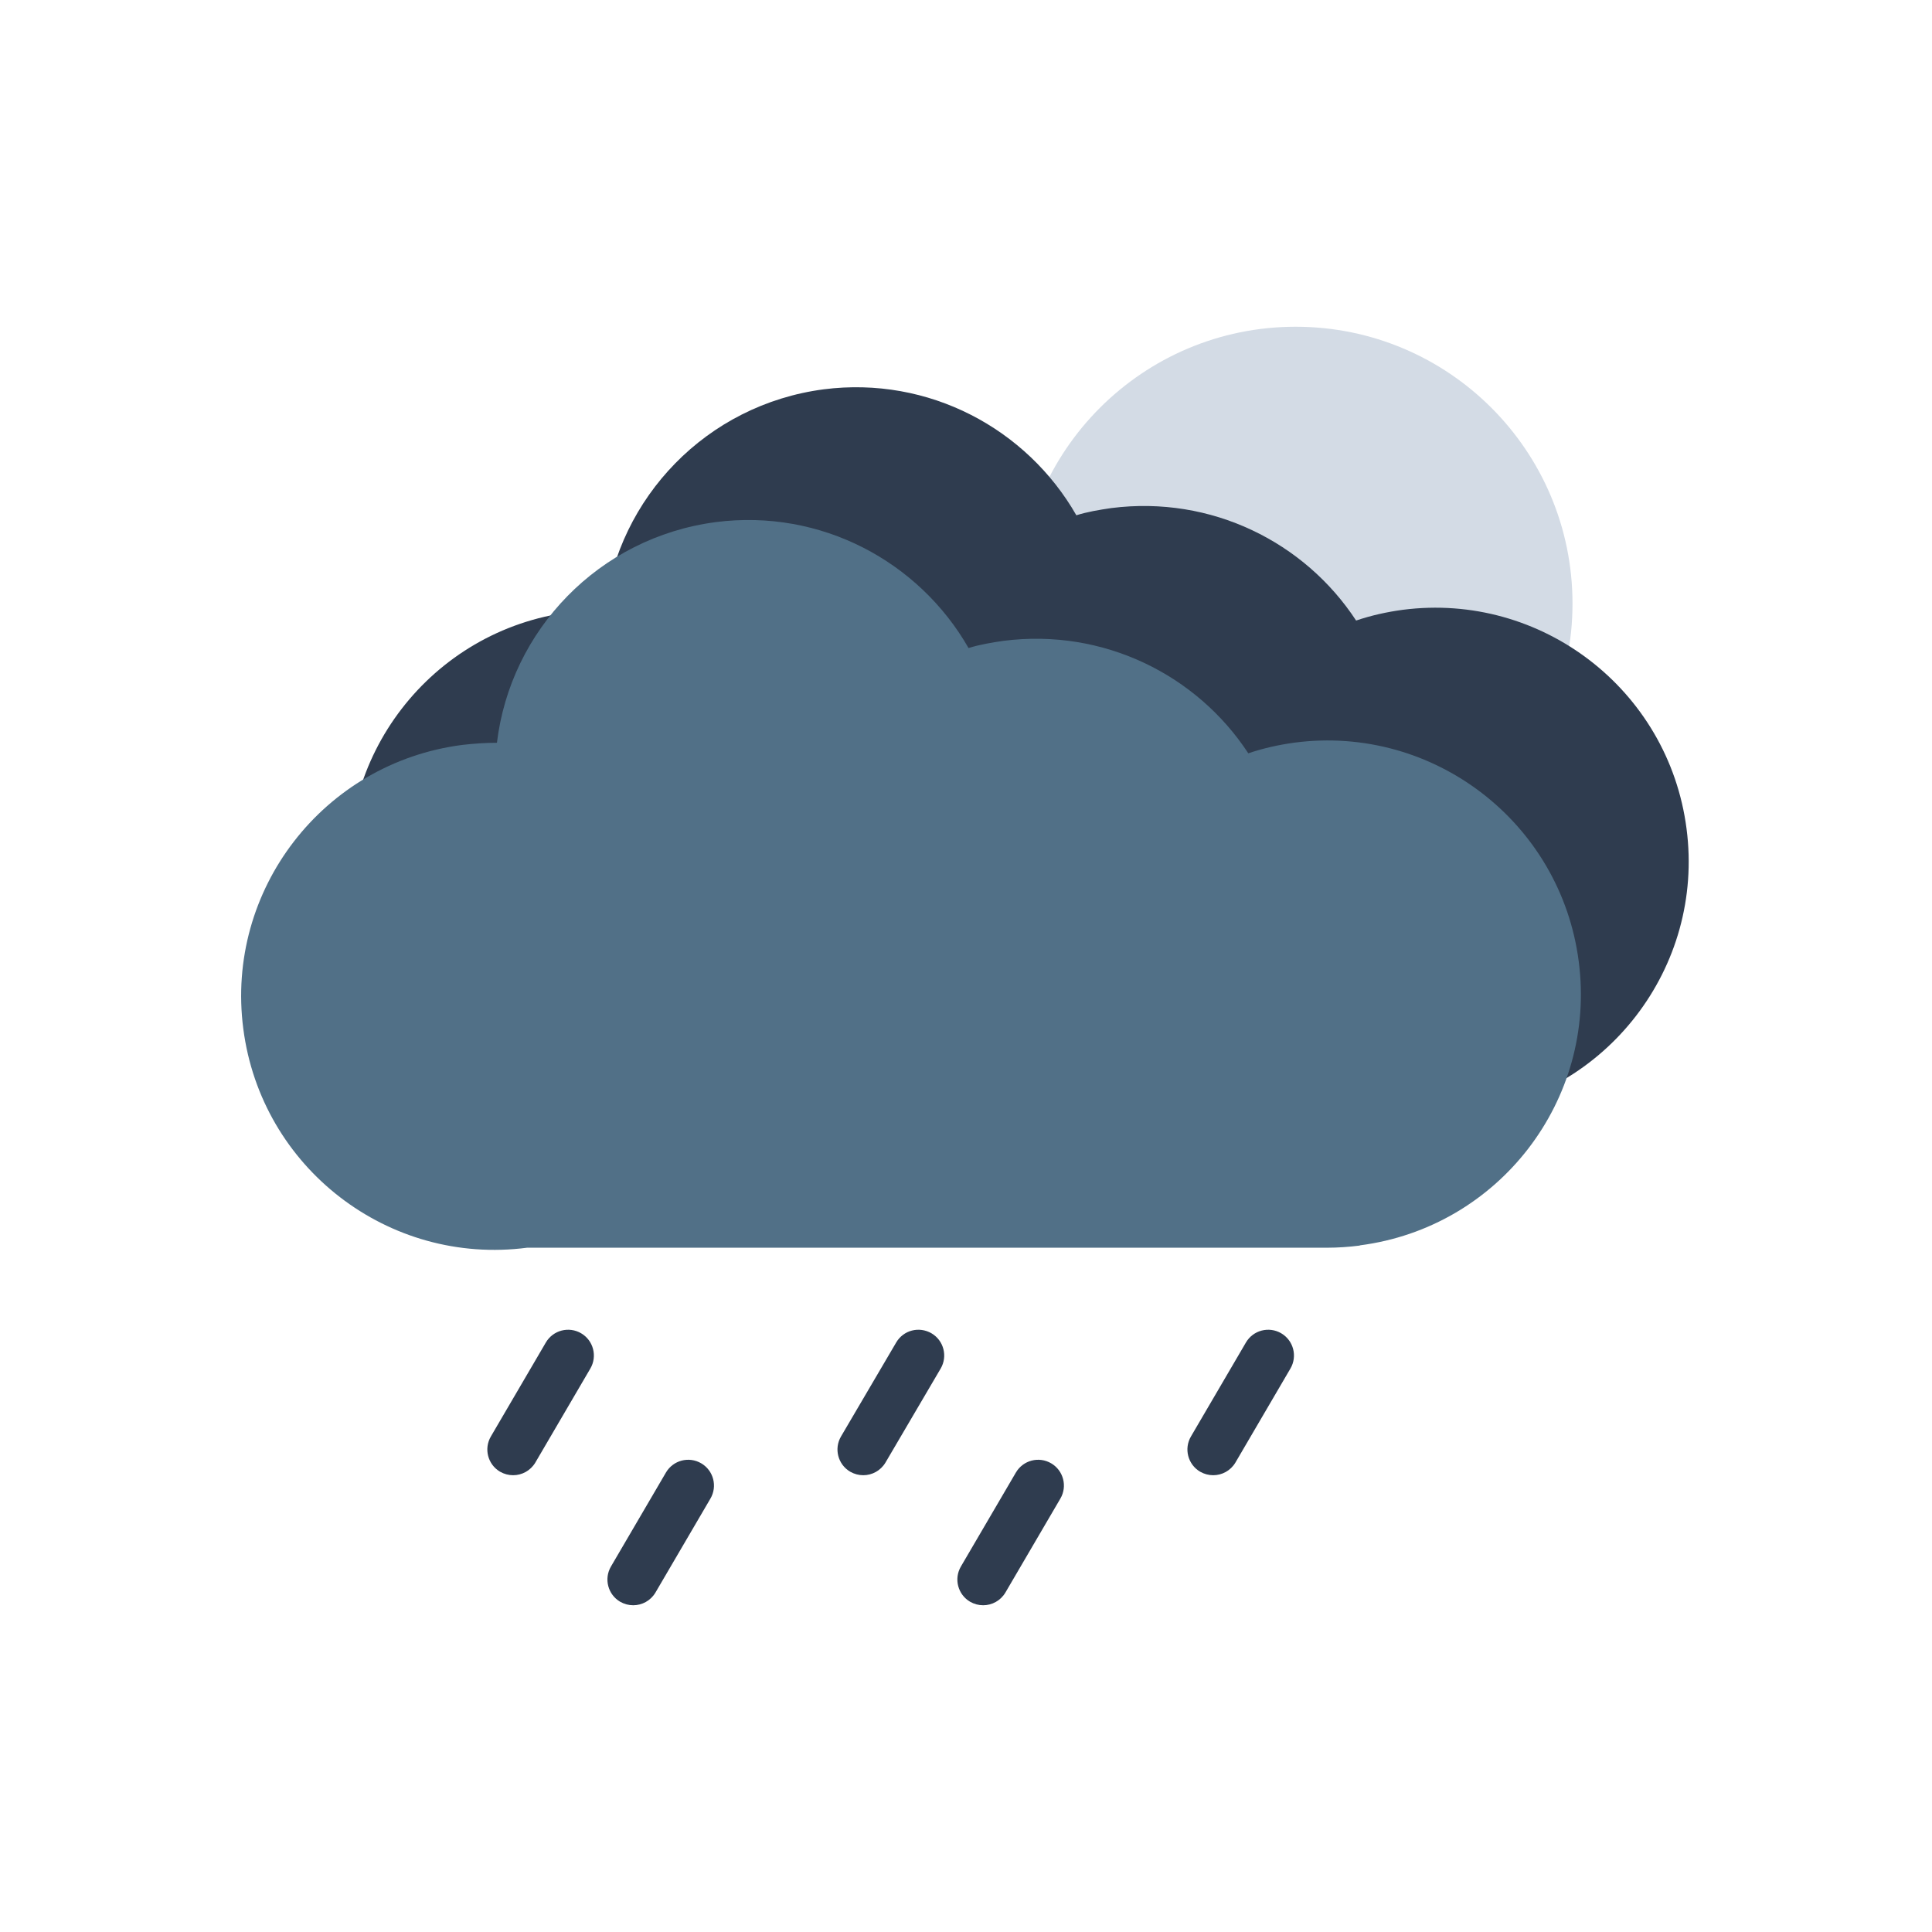
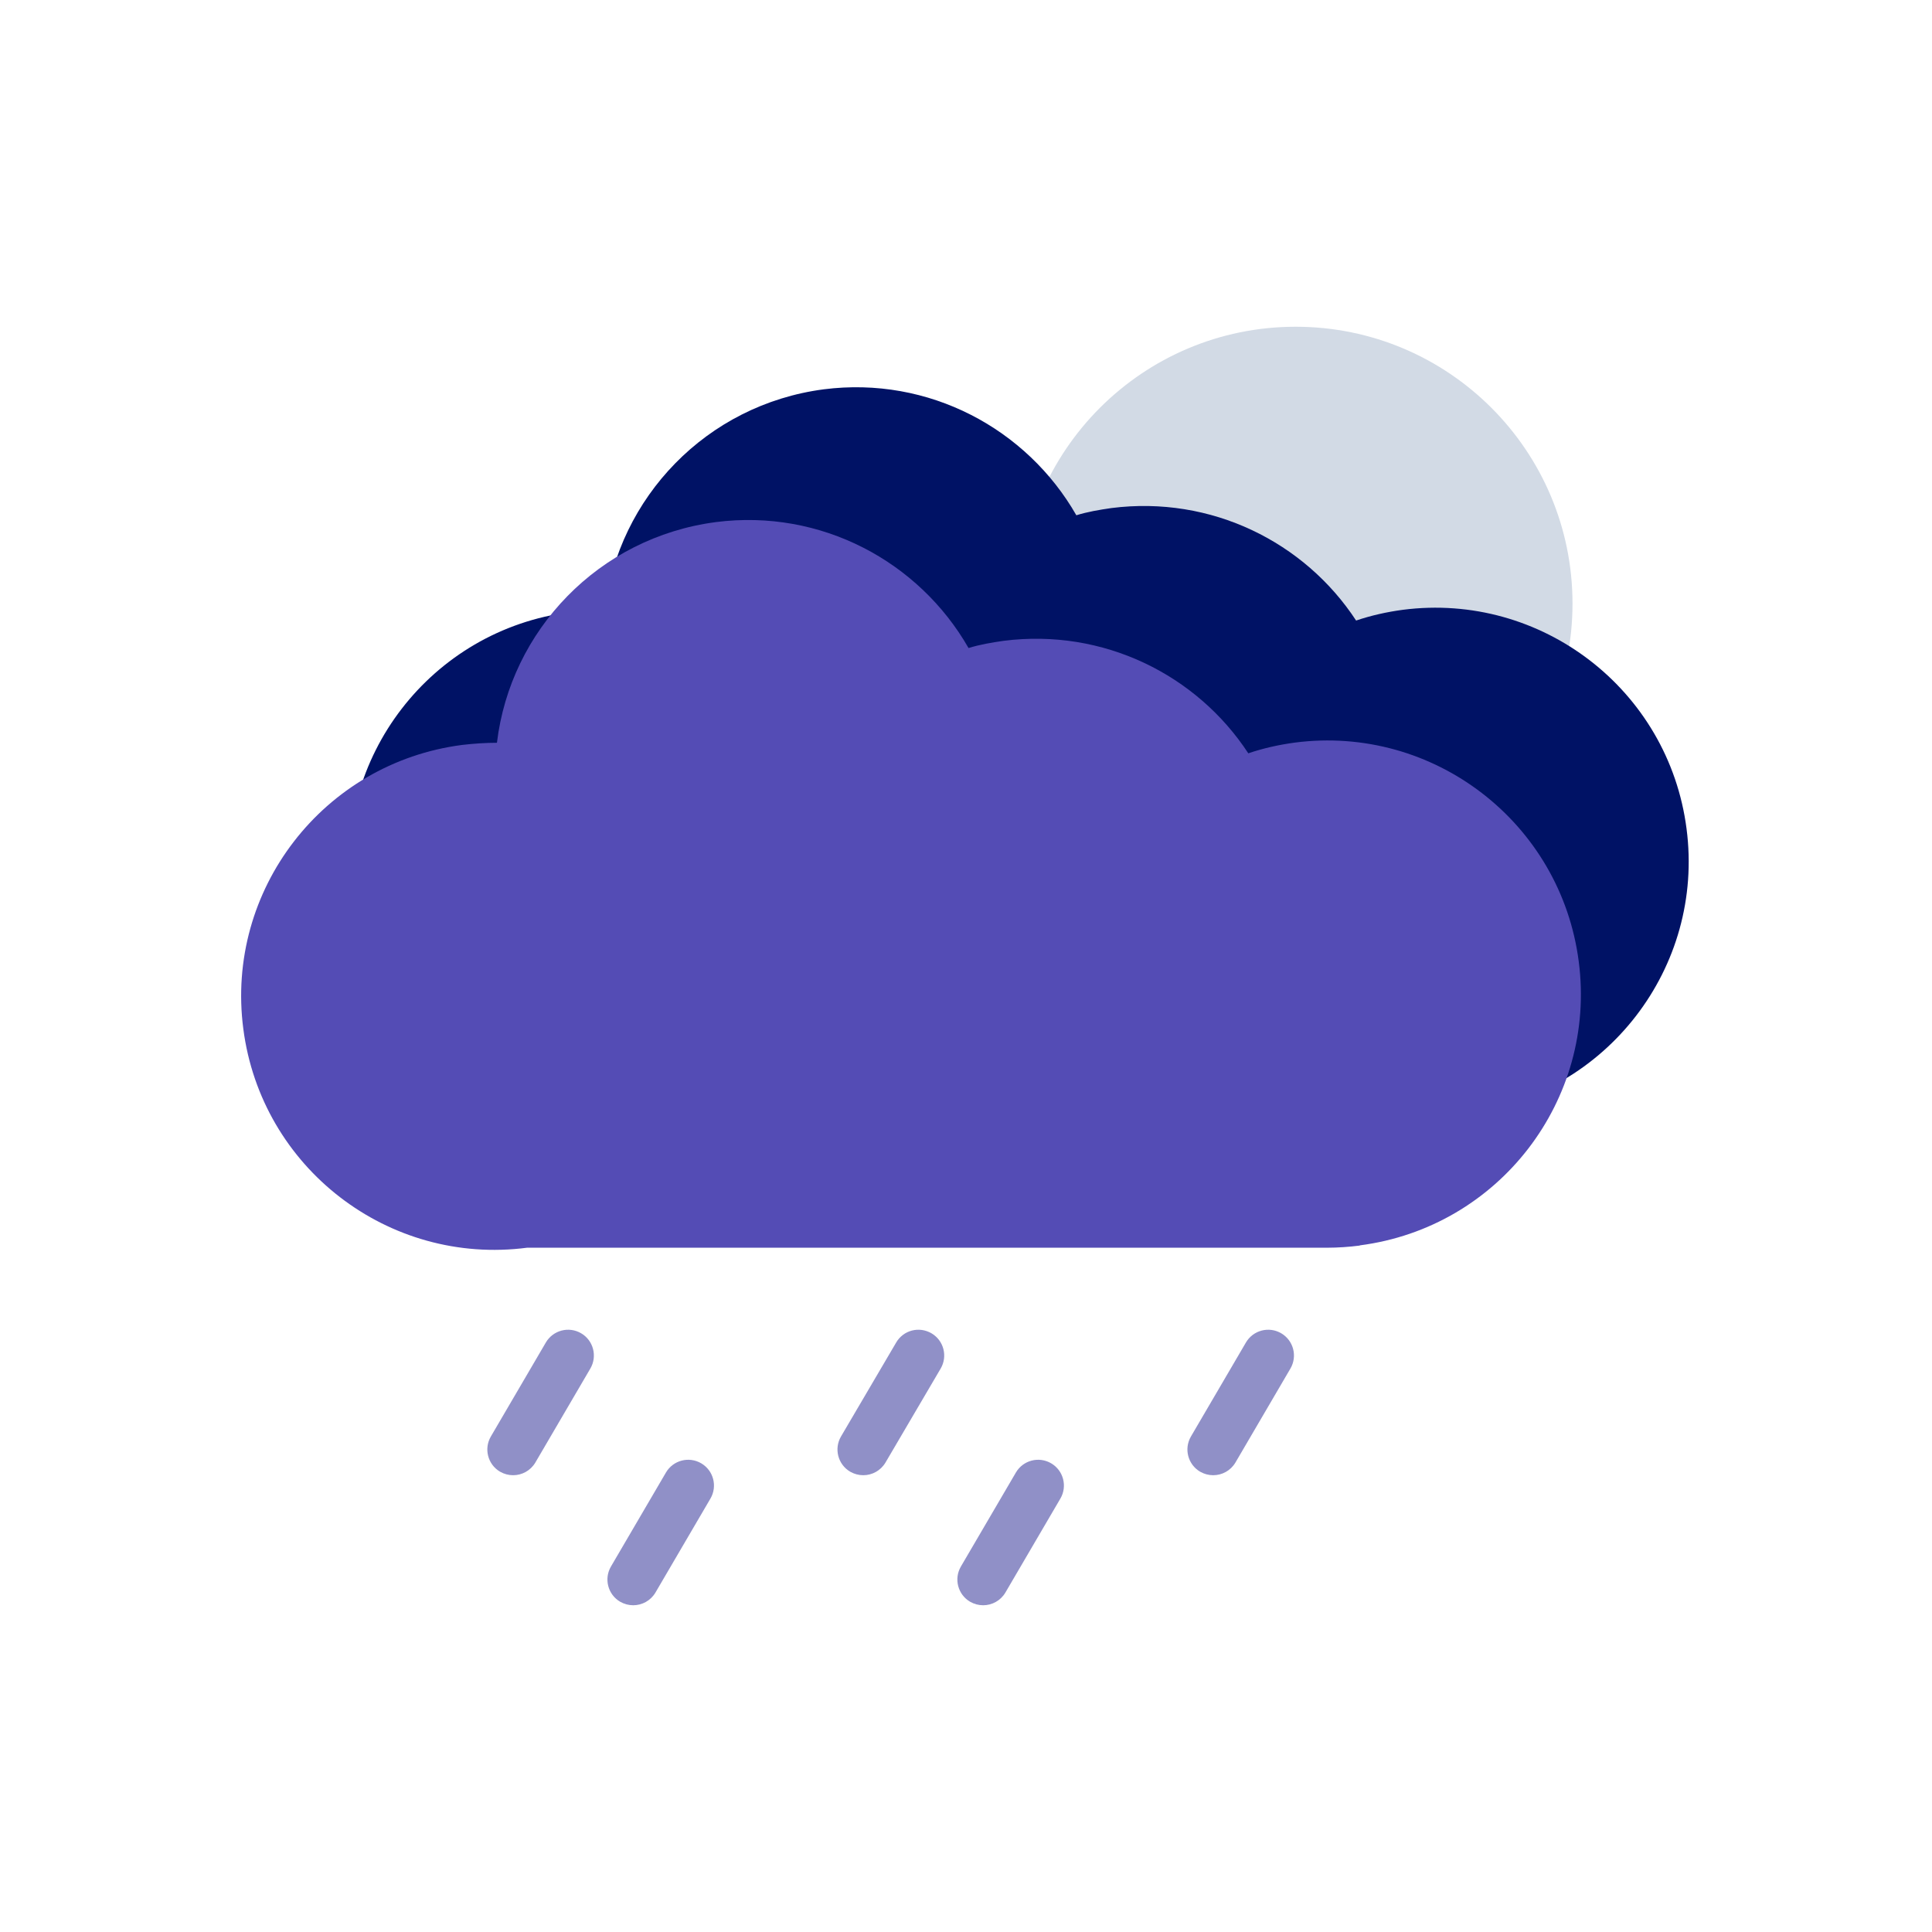
- <svg xmlns="http://www.w3.org/2000/svg" id="Layer_1" data-name="Layer 1" viewBox="0 0 99.1 99.1">
+ <svg xmlns="http://www.w3.org/2000/svg" id="Layer_1" viewBox="0 0 99.1 99.1">
  <defs>
    <style>
      .cls-1 {
        fill: none;
      }

      .cls-2 {
-         fill: #d3dbe5;
+         fill: #544cb5;
      }

      .cls-3 {
-         fill: #2f3c4f;
+         fill: #001265;
      }

      .cls-4 {
-         fill: #517087;
+         fill: #d2dae5;
+       }
+ 
+       .cls-5 {
+         fill: #9090c7;
      }
    </style>
  </defs>
-   <path class="cls-3" d="m26.32,75.67c-.23,0-.46-.06-.67-.18-.63-.37-.84-1.18-.47-1.81l2.82-4.82c.37-.63,1.18-.84,1.81-.47.63.37.84,1.18.47,1.81l-2.82,4.82c-.25.42-.69.65-1.14.65Z" />
-   <path class="cls-3" d="m44.28,75.67c-.23,0-.46-.06-.67-.18-.63-.37-.84-1.18-.47-1.81l2.83-4.82c.37-.63,1.17-.84,1.81-.47.63.37.84,1.18.47,1.81l-2.83,4.82c-.25.42-.69.65-1.14.65Z" />
-   <path class="cls-3" d="m32.48,82.34c-.23,0-.46-.06-.67-.18-.63-.37-.84-1.18-.47-1.81l2.82-4.82c.37-.63,1.18-.84,1.81-.47.63.37.84,1.18.47,1.81l-2.82,4.82c-.25.42-.69.65-1.14.65Z" />
-   <path class="cls-3" d="m50.43,82.34c-.23,0-.46-.06-.67-.18-.63-.37-.84-1.18-.47-1.81l2.82-4.82c.37-.63,1.18-.84,1.81-.47.63.37.84,1.18.47,1.81l-2.82,4.82c-.25.42-.69.65-1.14.65Z" />
-   <path class="cls-3" d="m62.23,75.67c-.23,0-.46-.06-.67-.18-.63-.37-.84-1.18-.47-1.81l2.82-4.82c.37-.63,1.18-.84,1.81-.47.63.37.84,1.18.47,1.81l-2.82,4.82c-.25.42-.69.65-1.14.65Z" />
-   <circle class="cls-2" cx="66.46" cy="30.96" r="14.2" />
-   <path class="cls-3" d="m75.27,57.08c-.55.07-1.13.11-1.65.11h-41.05c-7.11.93-13.64-4.1-14.56-11.23-.93-7.11,4.1-13.64,11.23-14.56.6-.07,1.2-.11,1.78-.11.69-5.76,5.21-10.53,11.23-11.32,5.39-.69,10.42,2.02,12.96,6.46.58-.18,1.18-.28,1.8-.37,5.12-.65,9.91,1.74,12.55,5.77.77-.26,1.57-.44,2.39-.55,7.11-.92,13.64,4.1,14.56,11.23.93,7.11-4.1,13.64-11.23,14.56Z" />
-   <path class="cls-4" d="m69.75,63.89c-.55.07-1.13.11-1.65.11H27.04c-7.11.93-13.64-4.1-14.56-11.23-.93-7.11,4.1-13.64,11.23-14.56.6-.07,1.2-.11,1.78-.11.69-5.76,5.21-10.53,11.23-11.32,5.39-.69,10.42,2.02,12.96,6.46.58-.18,1.18-.28,1.8-.37,5.12-.65,9.91,1.74,12.55,5.77.77-.26,1.57-.44,2.39-.55,7.11-.92,13.64,4.1,14.56,11.23.93,7.11-4.1,13.64-11.23,14.56Z" />
  <g>
-     <rect class="cls-1" width="99.1" height="99.1" />
-     <rect class="cls-1" width="99.1" height="12.48" />
-     <rect class="cls-1" y="86.62" width="98.87" height="12.48" />
-     <rect class="cls-1" x="43.31" y="43.31" width="99.1" height="12.48" transform="translate(142.41 -43.31) rotate(90)" />
-     <rect class="cls-1" x="-43.31" y="43.31" width="99.1" height="12.48" transform="translate(55.79 43.31) rotate(90)" />
+     <path class="cls-5" d="M26.32,75.67c-.23,0-.46-.06-.67-.18-.63-.37-.84-1.18-.47-1.81l2.82-4.82c.37-.63,1.18-.84,1.81-.47.63.37.84,1.18.47,1.81l-2.82,4.82c-.25.42-.69.65-1.14.65Z" />
+     <path class="cls-5" d="M44.28,75.67c-.23,0-.46-.06-.67-.18-.63-.37-.84-1.18-.47-1.81l2.83-4.82c.37-.63,1.17-.84,1.81-.47.63.37.84,1.18.47,1.81l-2.83,4.82c-.25.42-.69.65-1.14.65Z" />
+     <path class="cls-5" d="M32.48,82.34c-.23,0-.46-.06-.67-.18-.63-.37-.84-1.18-.47-1.81l2.82-4.82c.37-.63,1.18-.84,1.81-.47.63.37.84,1.18.47,1.81l-2.82,4.82c-.25.42-.69.65-1.14.65Z" />
+     <path class="cls-5" d="M50.43,82.34c-.23,0-.46-.06-.67-.18-.63-.37-.84-1.18-.47-1.81l2.82-4.82c.37-.63,1.18-.84,1.81-.47.63.37.84,1.18.47,1.81l-2.82,4.82c-.25.42-.69.65-1.14.65Z" />
+     <path class="cls-5" d="M62.23,75.67c-.23,0-.46-.06-.67-.18-.63-.37-.84-1.18-.47-1.81l2.82-4.82c.37-.63,1.18-.84,1.81-.47.63.37.84,1.18.47,1.81l-2.82,4.82c-.25.42-.69.65-1.14.65Z" />
  </g>
+   <circle class="cls-4" cx="66.46" cy="30.96" r="14.2" />
+   <path class="cls-3" d="M75.27,57.08c-.55.07-1.13.11-1.65.11h-41.05c-7.11.93-13.64-4.1-14.56-11.23-.93-7.11,4.1-13.64,11.23-14.56.6-.07,1.2-.11,1.78-.11.69-5.76,5.21-10.53,11.23-11.32,5.39-.69,10.42,2.02,12.96,6.46.58-.18,1.18-.28,1.8-.37,5.12-.65,9.91,1.74,12.55,5.77.77-.26,1.57-.44,2.39-.55,7.11-.92,13.64,4.1,14.56,11.23.93,7.11-4.1,13.64-11.23,14.56Z" />
+   <path class="cls-2" d="M69.75,63.89c-.55.07-1.13.11-1.65.11H27.04c-7.11.93-13.64-4.1-14.56-11.23-.93-7.11,4.1-13.64,11.23-14.56.6-.07,1.2-.11,1.78-.11.69-5.76,5.21-10.53,11.23-11.32,5.39-.69,10.42,2.02,12.96,6.46.58-.18,1.18-.28,1.8-.37,5.12-.65,9.91,1.74,12.55,5.77.77-.26,1.57-.44,2.39-.55,7.11-.92,13.64,4.1,14.56,11.23.93,7.11-4.1,13.64-11.23,14.56Z" />
+   <rect class="cls-1" width="99.1" height="99.1" />
+   <rect class="cls-1" width="99.1" height="12.48" />
+   <rect class="cls-1" y="86.62" width="98.87" height="12.48" />
+   <rect class="cls-1" x="43.31" y="43.31" width="99.1" height="12.48" transform="translate(142.41 -43.31) rotate(90)" />
+   <rect class="cls-1" x="-43.31" y="43.31" width="99.1" height="12.48" transform="translate(55.79 43.31) rotate(90)" />
</svg>
